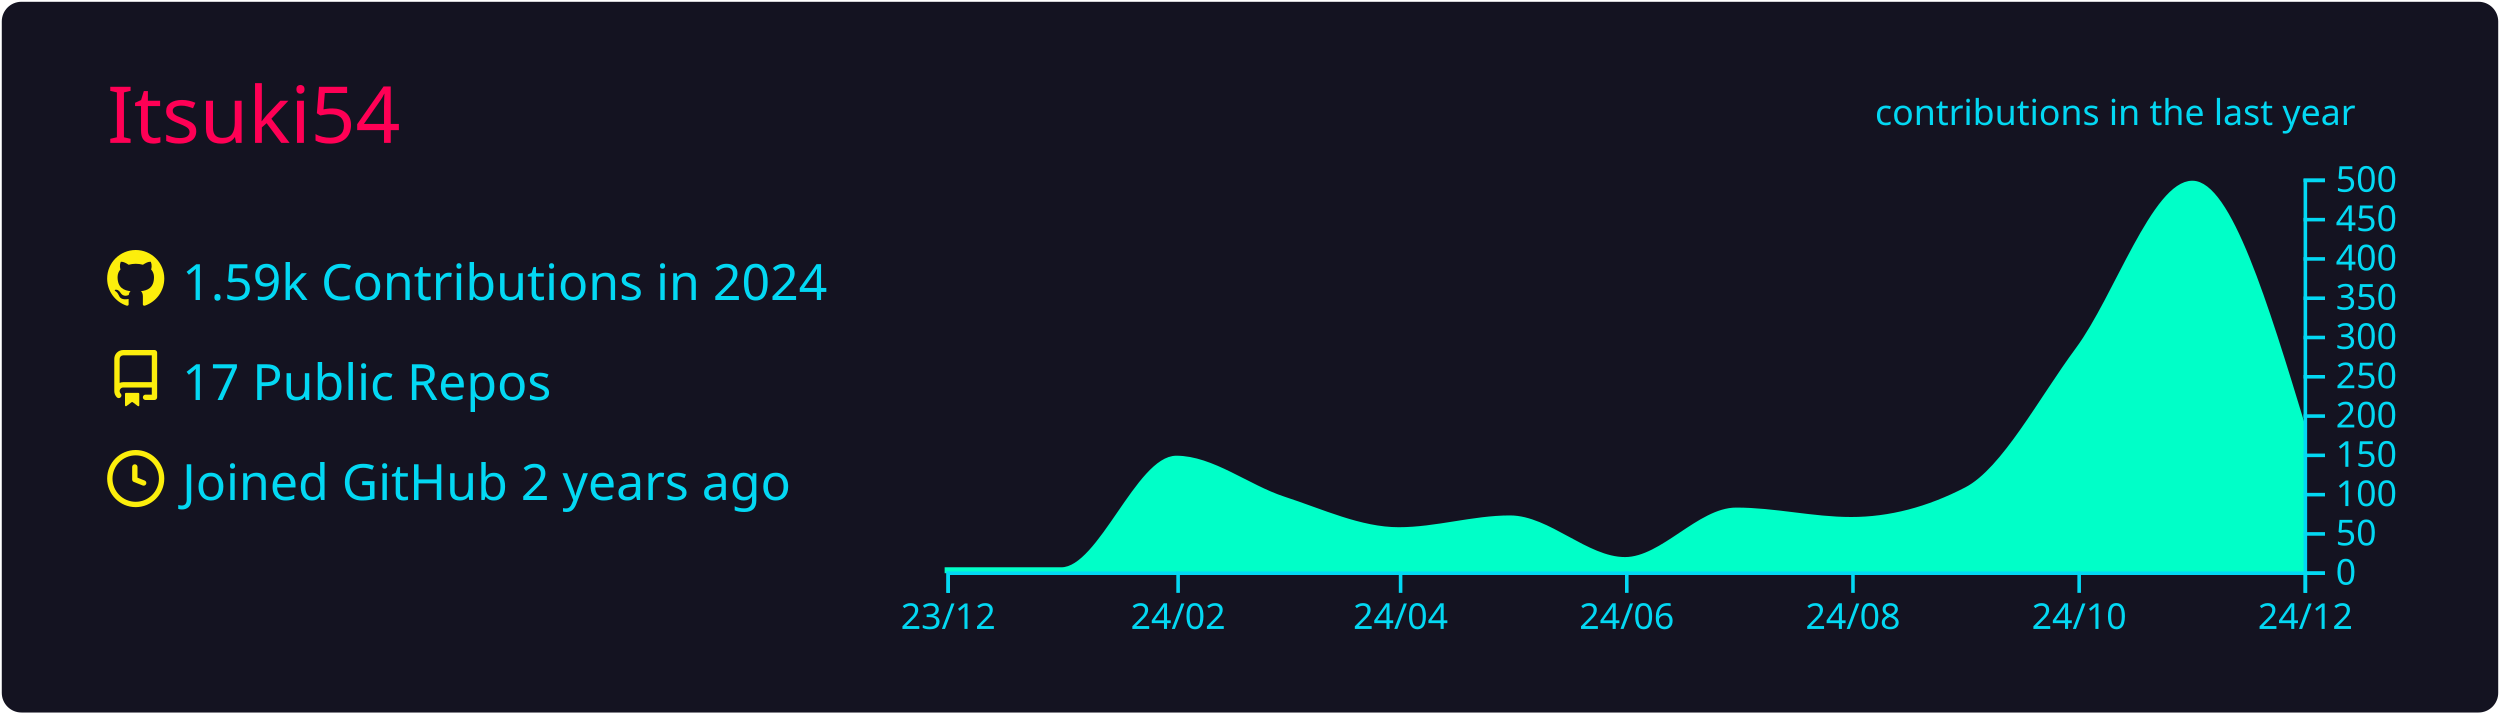
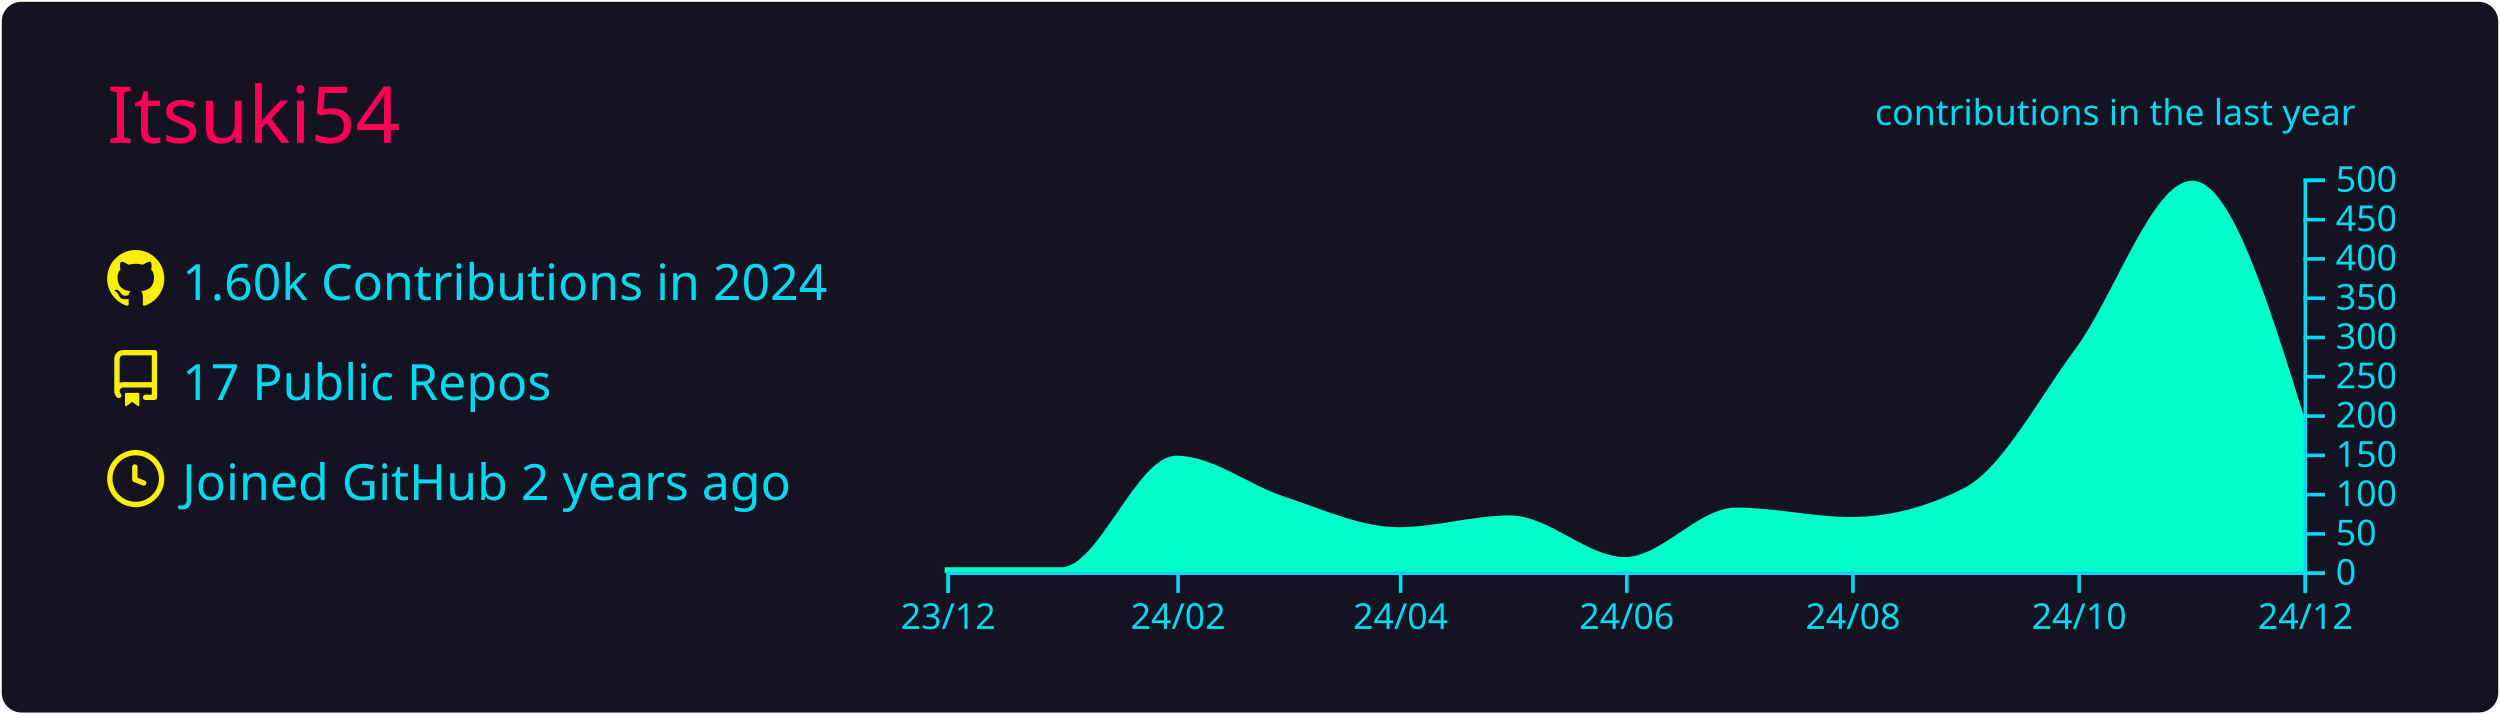
<svg xmlns="http://www.w3.org/2000/svg" width="700" height="200" viewBox="0 0 700 200">
  <style>* {
          font-family: 'Segoe UI', Ubuntu, "Helvetica Neue", Sans-Serif
        }</style>
  <rect x="1" y="1" rx="5" ry="5" height="99%" width="99.714%" stroke="#141321" stroke-width="1" fill="#141321" stroke-opacity="1" />
  <text x="30" y="40" style="font-size: 22px; fill: #ff0055;">Itsuki54</text>
  <g transform="translate(0,40)">
    <g transform="translate(30,30)">
      <g transform="translate(0,0)" width="14" height="14" fill="#fcee0c">
        <path fill-rule="evenodd" d="M8 0C3.58 0 0 3.58 0 8c0 3.54 2.29 6.53 5.47 7.59.4.07.55-.17.55-.38 0-.19-.01-.82-.01-1.49-2.01.37-2.53-.49-2.69-.94-.09-.23-.48-.94-.82-1.13-.28-.15-.68-.52-.01-.53.63-.01 1.08.58 1.23.82.72 1.21 1.87.87 2.33.66.07-.52.28-.87.51-1.07-1.78-.2-3.64-.89-3.64-3.95 0-.87.31-1.59.82-2.15-.08-.2-.36-1.02.08-2.12 0 0 .67-.21 2.2.82.64-.18 1.32-.27 2-.27.68 0 1.36.09 2 .27 1.53-1.04 2.2-.82 2.2-.82.44 1.1.16 1.92.08 2.12.51.56.82 1.27.82 2.15 0 3.07-1.87 3.75-3.65 3.95.29.25.54.73.54 1.48 0 1.07-.01 1.93-.01 2.2 0 .21.15.46.55.38A8.013 8.013 0 0016 8c0-4.42-3.58-8-8-8z" />
      </g>
      <g transform="translate(0,28)" width="14" height="14" fill="#fcee0c">
        <path fill-rule="evenodd" d="M2 2.5A2.5 2.5 0 014.5 0h8.75a.75.75 0 01.75.75v12.5a.75.75 0 01-.75.75h-2.5a.75.75 0 110-1.5h1.75v-2h-8a1 1 0 00-.714 1.7.75.75 0 01-1.072 1.05A2.495 2.495 0 012 11.5v-9zm10.5-1V9h-8c-.356 0-.694.074-1 .208V2.5a1 1 0 011-1h8zM5 12.25v3.25a.25.25 0 00.4.2l1.45-1.087a.25.25 0 01.3 0L8.6 15.7a.25.25 0 00.4-.2v-3.25a.25.25 0 00-.25-.25h-3.5a.25.25 0 00-.25.25z" />
      </g>
      <g transform="translate(0,56)" width="14" height="14" fill="#fcee0c">
        <path fill-rule="evenodd" d="M1.5 8a6.5 6.5 0 1113 0 6.5 6.5 0 01-13 0zM8 0a8 8 0 100 16A8 8 0 008 0zm.5 4.75a.75.75 0 00-1.5 0v3.5a.75.75 0 00.471.696l2.5 1a.75.75 0 00.557-1.392L8.5 7.742V4.75z" />
      </g>
-       <text x="21" y="14" style="fill: #03d8f3; font-size: 14px;">1.59k Contributions in 2024</text>
+       <text x="21" y="14" style="fill: #03d8f3; font-size: 14px;">1.60k Contributions in 2024</text>
      <text x="21" y="42" style="fill: #03d8f3; font-size: 14px;">17 Public Repos</text>
      <text x="21" y="70" style="fill: #03d8f3; font-size: 14px;">Joined GitHub 2 years ago</text>
    </g>
    <g color="#00ffc8" transform="translate(295,10)">
-       <path transform="translate(-30,0)" stroke="#00ffc8" fill="#00ffc8" opacity="1" d="M0,109.34C10.729,109.34,21.457,109.34,32.186,109.34C42.914,109.34,53.643,78.1,64.372,78.1C74.408,78.1,84.444,86.277,94.481,89.54C105.209,93.028,115.938,98.12,126.667,98.12C137.049,98.12,147.432,94.82,157.814,94.82C168.543,94.82,179.271,106.48,190,106.48C200.383,106.48,210.765,92.62,221.148,92.62C231.876,92.62,242.605,95.26,253.333,95.26C264.062,95.26,274.791,92.473,285.519,86.9C295.902,81.506,306.284,61.773,316.667,47.74C327.395,33.239,338.124,1.1,348.852,1.1C359.235,1.1,369.617,35.2,380,69.3L380,110C369.617,110,359.235,110,348.852,110C338.124,110,327.395,110,316.667,110C306.284,110,295.902,110,285.519,110C274.791,110,264.062,110,253.333,110C242.605,110,231.876,110,221.148,110C210.765,110,200.383,110,190,110C179.271,110,168.543,110,157.814,110C147.432,110,137.049,110,126.667,110C115.938,110,105.209,110,94.481,110C84.444,110,74.408,110,64.372,110C53.643,110,42.914,110,32.186,110C21.457,110,10.729,110,0,110Z" />
+       <path transform="translate(-30,0)" stroke="#00ffc8" fill="#00ffc8" opacity="1" d="M0,109.34C10.729,109.34,21.457,109.34,32.186,109.34C42.914,109.34,53.643,78.1,64.372,78.1C74.408,78.1,84.444,86.277,94.481,89.54C105.209,93.028,115.938,98.12,126.667,98.12C137.049,98.12,147.432,94.82,157.814,94.82C168.543,94.82,179.271,106.48,190,106.48C200.383,106.48,210.765,92.62,221.148,92.62C231.876,92.62,242.605,95.26,253.333,95.26C264.062,95.26,274.791,92.473,285.519,86.9C295.902,81.506,306.284,61.773,316.667,47.74C327.395,33.239,338.124,1.1,348.852,1.1C359.235,1.1,369.617,34.54,380,67.98L380,110C369.617,110,359.235,110,348.852,110C338.124,110,327.395,110,316.667,110C306.284,110,295.902,110,285.519,110C274.791,110,264.062,110,253.333,110C242.605,110,231.876,110,221.148,110C210.765,110,200.383,110,190,110C179.271,110,168.543,110,157.814,110C147.432,110,137.049,110,126.667,110C115.938,110,105.209,110,94.481,110C84.444,110,74.408,110,64.372,110C53.643,110,42.914,110,32.186,110C21.457,110,10.729,110,0,110Z" />
      <g color="#03d8f3" transform="translate(-30,110)" fill="none" font-size="10" font-family="sans-serif" text-anchor="middle">
        <path class="domain" stroke="currentColor" d="M0.5,6V0.5H380.5V6" />
        <g class="tick" opacity="1" transform="translate(0.5,0)">
          <line stroke="currentColor" y2="6" />
          <text fill="currentColor" y="9" dy="0.71em">23/12</text>
        </g>
        <g class="tick" opacity="1" transform="translate(64.87158,0)">
          <line stroke="currentColor" y2="6" />
          <text fill="currentColor" y="9" dy="0.71em">24/02</text>
        </g>
        <g class="tick" opacity="1" transform="translate(127.1667,0)">
          <line stroke="currentColor" y2="6" />
          <text fill="currentColor" y="9" dy="0.71em">24/04</text>
        </g>
        <g class="tick" opacity="1" transform="translate(190.5,0)">
          <line stroke="currentColor" y2="6" />
          <text fill="currentColor" y="9" dy="0.71em">24/06</text>
        </g>
        <g class="tick" opacity="1" transform="translate(253.8333,0)">
          <line stroke="currentColor" y2="6" />
          <text fill="currentColor" y="9" dy="0.71em">24/08</text>
        </g>
        <g class="tick" opacity="1" transform="translate(317.1667,0)">
          <line stroke="currentColor" y2="6" />
          <text fill="currentColor" y="9" dy="0.71em">24/10</text>
        </g>
        <g class="tick" opacity="1" transform="translate(380.5,0)">
          <line stroke="currentColor" y2="6" />
          <text fill="currentColor" y="9" dy="0.71em">24/12</text>
        </g>
      </g>
      <g color="#03d8f3" transform="translate(350,0)" fill="none" font-size="10" font-family="sans-serif" text-anchor="start">
        <path class="domain" stroke="currentColor" d="M6,110.5H0.5V0.5H6" />
        <g class="tick" opacity="1" transform="translate(0,110.5)">
          <line stroke="currentColor" x2="6" />
          <text fill="currentColor" x="9" dy="0.32em">0</text>
        </g>
        <g class="tick" opacity="1" transform="translate(0,99.5)">
          <line stroke="currentColor" x2="6" />
          <text fill="currentColor" x="9" dy="0.32em">50</text>
        </g>
        <g class="tick" opacity="1" transform="translate(0,88.5)">
          <line stroke="currentColor" x2="6" />
          <text fill="currentColor" x="9" dy="0.32em">100</text>
        </g>
        <g class="tick" opacity="1" transform="translate(0,77.5)">
          <line stroke="currentColor" x2="6" />
          <text fill="currentColor" x="9" dy="0.32em">150</text>
        </g>
        <g class="tick" opacity="1" transform="translate(0,66.5)">
          <line stroke="currentColor" x2="6" />
          <text fill="currentColor" x="9" dy="0.32em">200</text>
        </g>
        <g class="tick" opacity="1" transform="translate(0,55.5)">
          <line stroke="currentColor" x2="6" />
          <text fill="currentColor" x="9" dy="0.32em">250</text>
        </g>
        <g class="tick" opacity="1" transform="translate(0,44.5)">
          <line stroke="currentColor" x2="6" />
          <text fill="currentColor" x="9" dy="0.32em">300</text>
        </g>
        <g class="tick" opacity="1" transform="translate(0,33.5)">
          <line stroke="currentColor" x2="6" />
          <text fill="currentColor" x="9" dy="0.32em">350</text>
        </g>
        <g class="tick" opacity="1" transform="translate(0,22.5)">
          <line stroke="currentColor" x2="6" />
          <text fill="currentColor" x="9" dy="0.32em">400</text>
        </g>
        <g class="tick" opacity="1" transform="translate(0,11.5)">
          <line stroke="currentColor" x2="6" />
          <text fill="currentColor" x="9" dy="0.32em">450</text>
        </g>
        <g class="tick" opacity="1" transform="translate(0,0.5)">
          <line stroke="currentColor" x2="6" />
          <text fill="currentColor" x="9" dy="0.32em">500</text>
        </g>
      </g>
      <g>
        <text y="-15" x="230" style="fill: #03d8f3; font-size: 10px;">contributions in the last year</text>
      </g>
    </g>
  </g>
</svg>
